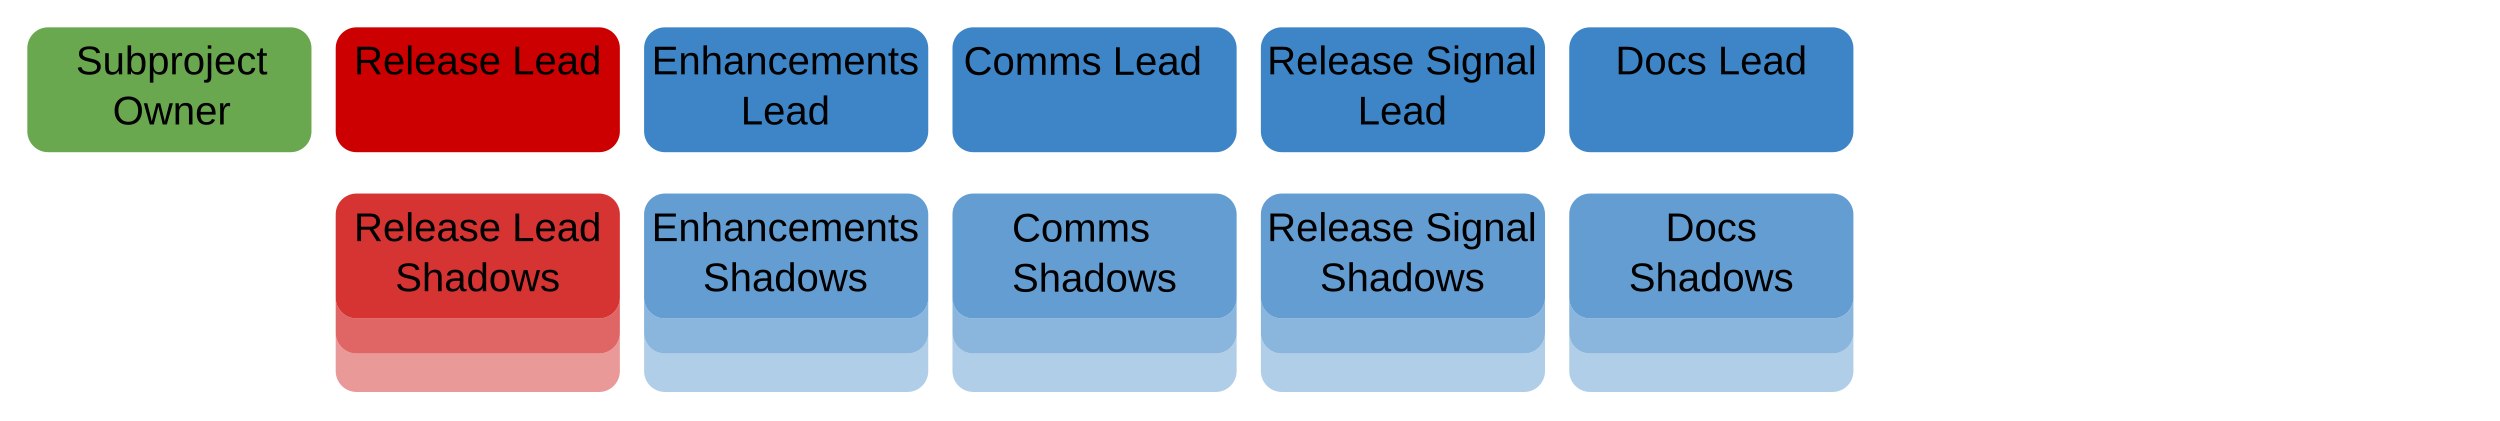
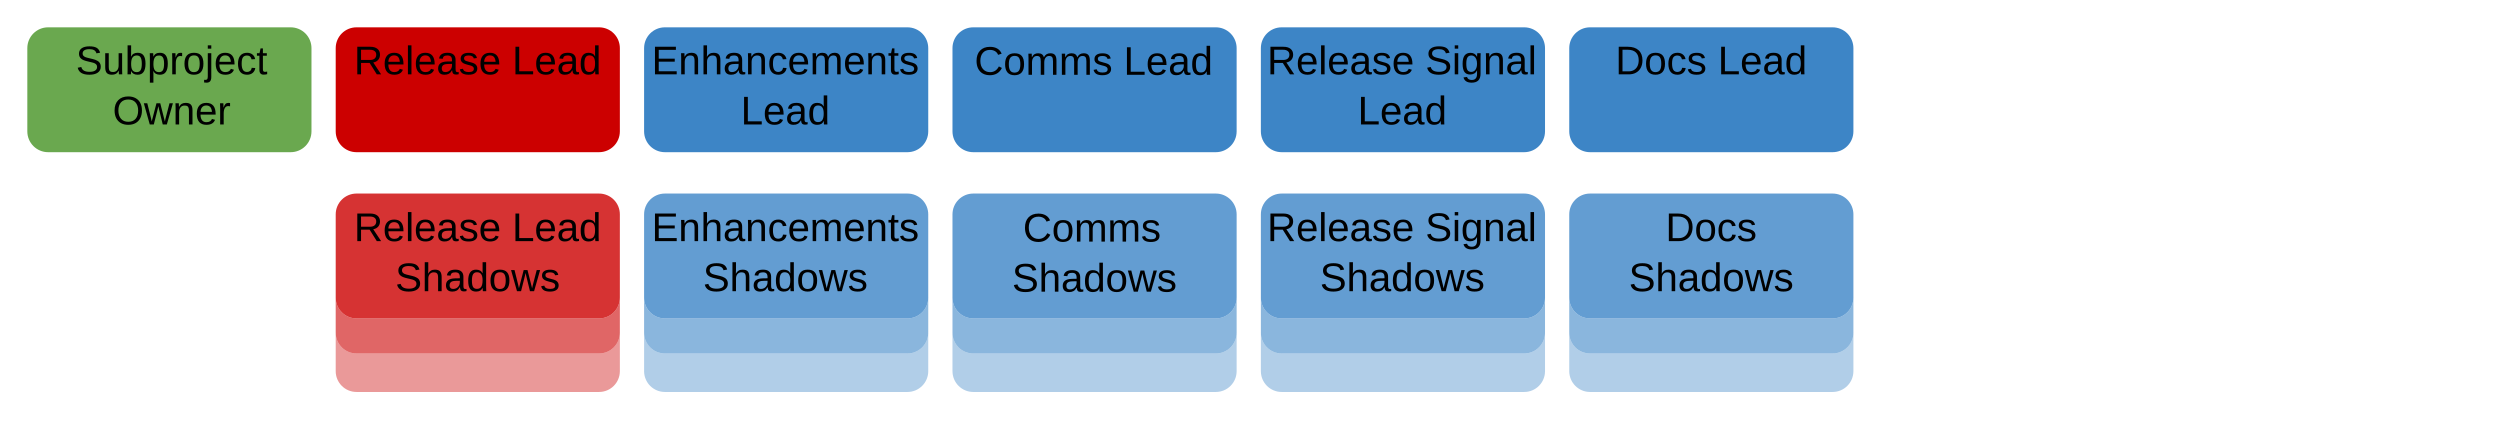
<svg xmlns="http://www.w3.org/2000/svg" width="100%" height="100%" viewBox="0 0 915 154" version="1.1" style="fill-rule:evenodd;clip-rule:evenodd;stroke-linejoin:round;stroke-miterlimit:2;">
  <g id="layer3" transform="matrix(1,0,0,1,-28.4387,-187.296)">
    <g id="Shadows">
      <g id="shadowN" transform="matrix(1,0,0,1,28.4387,187.296)">
        <path d="M122.868,108.924C122.868,113.13 126.278,116.541 130.485,116.541L219.251,116.541C223.458,116.541 226.868,113.13 226.868,108.924L226.868,121.75C226.868,125.957 223.458,129.367 219.251,129.367L130.485,129.367C126.278,129.367 122.868,125.957 122.868,121.75L122.868,108.924Z" style="fill:rgb(204,0,0);fill-opacity:0.6;" />
      </g>
      <g id="shadow2" transform="matrix(1,0,0,1,28.4387,187.296)">
        <path d="M122.868,121.75C122.868,125.957 126.278,129.367 130.485,129.367L219.251,129.367C223.458,129.367 226.868,125.957 226.868,121.75L226.868,135.845C226.868,140.052 223.458,143.462 219.251,143.462L130.485,143.462C126.278,143.462 122.868,140.052 122.868,135.845L122.868,121.75Z" style="fill:rgb(204,0,0);fill-opacity:0.4;" />
      </g>
      <path id="shadow1" d="M151.307,265.753C151.307,261.546 154.717,258.136 158.924,258.136L247.69,258.136C249.71,258.136 251.647,258.939 253.076,260.367C254.504,261.796 255.307,263.733 255.307,265.753L255.307,296.22C255.307,300.427 251.896,303.837 247.69,303.837L158.924,303.837C154.717,303.837 151.307,300.427 151.307,296.22L151.307,265.753Z" style="fill:rgb(204,0,0);fill-opacity:0.8;" />
    </g>
    <g id="Shadows1" transform="matrix(1,0,0,1,112.87,0)">
      <g id="shadowN1" transform="matrix(1,0,0,1,28.4387,187.296)">
        <path d="M122.868,108.924C122.868,113.13 126.278,116.541 130.485,116.541L219.251,116.541C223.458,116.541 226.868,113.13 226.868,108.924L226.868,121.75C226.868,125.957 223.458,129.367 219.251,129.367L130.485,129.367C126.278,129.367 122.868,125.957 122.868,121.75L122.868,108.924Z" style="fill:rgb(61,133,198);fill-opacity:0.6;" />
      </g>
      <g id="shadow21" transform="matrix(1,0,0,1,28.4387,187.296)">
        <path d="M122.868,121.75C122.868,125.957 126.278,129.367 130.485,129.367L219.251,129.367C223.458,129.367 226.868,125.957 226.868,121.75L226.868,135.845C226.868,140.052 223.458,143.462 219.251,143.462L130.485,143.462C126.278,143.462 122.868,140.052 122.868,135.845L122.868,121.75Z" style="fill:rgb(61,133,198);fill-opacity:0.4;" />
      </g>
      <path id="shadow11" d="M151.307,265.753C151.307,261.546 154.717,258.136 158.924,258.136L247.69,258.136C249.71,258.136 251.647,258.939 253.076,260.367C254.504,261.796 255.307,263.733 255.307,265.753L255.307,296.22C255.307,300.427 251.896,303.837 247.69,303.837L158.924,303.837C154.717,303.837 151.307,300.427 151.307,296.22L151.307,265.753Z" style="fill:rgb(61,133,198);fill-opacity:0.8;" />
    </g>
    <g id="Shadows2" transform="matrix(1,0,0,1,225.74,0)">
      <g id="shadowN2" transform="matrix(1,0,0,1,28.4387,187.296)">
        <path d="M122.868,108.924C122.868,113.13 126.278,116.541 130.485,116.541L219.251,116.541C223.458,116.541 226.868,113.13 226.868,108.924L226.868,121.75C226.868,125.957 223.458,129.367 219.251,129.367L130.485,129.367C126.278,129.367 122.868,125.957 122.868,121.75L122.868,108.924Z" style="fill:rgb(61,133,198);fill-opacity:0.6;" />
      </g>
      <g id="shadow22" transform="matrix(1,0,0,1,28.4387,187.296)">
        <path d="M122.868,121.75C122.868,125.957 126.278,129.367 130.485,129.367L219.251,129.367C223.458,129.367 226.868,125.957 226.868,121.75L226.868,135.845C226.868,140.052 223.458,143.462 219.251,143.462L130.485,143.462C126.278,143.462 122.868,140.052 122.868,135.845L122.868,121.75Z" style="fill:rgb(61,133,198);fill-opacity:0.4;" />
      </g>
      <path id="shadow12" d="M151.307,265.753C151.307,261.546 154.717,258.136 158.924,258.136L247.69,258.136C249.71,258.136 251.647,258.939 253.076,260.367C254.504,261.796 255.307,263.733 255.307,265.753L255.307,296.22C255.307,300.427 251.896,303.837 247.69,303.837L158.924,303.837C154.717,303.837 151.307,300.427 151.307,296.22L151.307,265.753Z" style="fill:rgb(61,133,198);fill-opacity:0.8;" />
    </g>
    <g id="Shadows3" transform="matrix(1,0,0,1,338.609,0)">
      <g id="shadowN3" transform="matrix(1,0,0,1,28.4387,187.296)">
        <path d="M122.868,108.924C122.868,113.13 126.278,116.541 130.485,116.541L219.251,116.541C223.458,116.541 226.868,113.13 226.868,108.924L226.868,121.75C226.868,125.957 223.458,129.367 219.251,129.367L130.485,129.367C126.278,129.367 122.868,125.957 122.868,121.75L122.868,108.924Z" style="fill:rgb(61,133,198);fill-opacity:0.6;" />
      </g>
      <g id="shadow23" transform="matrix(1,0,0,1,28.4387,187.296)">
        <path d="M122.868,121.75C122.868,125.957 126.278,129.367 130.485,129.367L219.251,129.367C223.458,129.367 226.868,125.957 226.868,121.75L226.868,135.845C226.868,140.052 223.458,143.462 219.251,143.462L130.485,143.462C126.278,143.462 122.868,140.052 122.868,135.845L122.868,121.75Z" style="fill:rgb(61,133,198);fill-opacity:0.4;" />
      </g>
      <path id="shadow13" d="M151.307,265.753C151.307,261.546 154.717,258.136 158.924,258.136L247.69,258.136C249.71,258.136 251.647,258.939 253.076,260.367C254.504,261.796 255.307,263.733 255.307,265.753L255.307,296.22C255.307,300.427 251.896,303.837 247.69,303.837L158.924,303.837C154.717,303.837 151.307,300.427 151.307,296.22L151.307,265.753Z" style="fill:rgb(61,133,198);fill-opacity:0.8;" />
    </g>
    <g id="Shadows4" transform="matrix(1,0,0,1,451.478,0)">
      <g id="shadowN4" transform="matrix(1,0,0,1,28.4387,187.296)">
        <path d="M122.868,108.924C122.868,113.13 126.278,116.541 130.485,116.541L219.251,116.541C223.458,116.541 226.868,113.13 226.868,108.924L226.868,121.75C226.868,125.957 223.458,129.367 219.251,129.367L130.485,129.367C126.278,129.367 122.868,125.957 122.868,121.75L122.868,108.924Z" style="fill:rgb(61,133,198);fill-opacity:0.6;" />
      </g>
      <g id="shadow24" transform="matrix(1,0,0,1,28.4387,187.296)">
        <path d="M122.868,121.75C122.868,125.957 126.278,129.367 130.485,129.367L219.251,129.367C223.458,129.367 226.868,125.957 226.868,121.75L226.868,135.845C226.868,140.052 223.458,143.462 219.251,143.462L130.485,143.462C126.278,143.462 122.868,140.052 122.868,135.845L122.868,121.75Z" style="fill:rgb(61,133,198);fill-opacity:0.4;" />
      </g>
      <path id="shadow14" d="M151.307,265.753C151.307,261.546 154.717,258.136 158.924,258.136L247.69,258.136C249.71,258.136 251.647,258.939 253.076,260.367C254.504,261.796 255.307,263.733 255.307,265.753L255.307,296.22C255.307,300.427 251.896,303.837 247.69,303.837L158.924,303.837C154.717,303.837 151.307,300.427 151.307,296.22L151.307,265.753Z" style="fill:rgb(61,133,198);fill-opacity:0.8;" />
    </g>
    <path id="path71" d="M264.177,204.913C264.177,200.706 267.587,197.296 271.794,197.296L360.56,197.296C362.58,197.296 364.518,198.099 365.946,199.527C367.374,200.956 368.177,202.893 368.177,204.913L368.177,235.38C368.177,239.587 364.767,242.997 360.56,242.997L271.794,242.997C267.587,242.997 264.177,239.587 264.177,235.38L264.177,204.913Z" style="fill:rgb(61,133,198);" />
    <path id="path79" d="M151.307,204.913C151.307,200.706 154.717,197.296 158.924,197.296L247.69,197.296C249.71,197.296 251.647,198.099 253.076,199.527C254.504,200.956 255.307,202.893 255.307,204.913L255.307,235.38C255.307,239.587 251.896,242.997 247.69,242.997L158.924,242.997C154.717,242.997 151.307,239.587 151.307,235.38L151.307,204.913Z" style="fill:rgb(204,0,0);" />
    <g id="path93" transform="matrix(1,0,0,1,-5e-06,0)">
      <path d="M377.047,204.913C377.047,200.706 380.457,197.296 384.664,197.296L473.43,197.296C475.45,197.296 477.387,198.099 478.816,199.527C480.244,200.956 481.047,202.893 481.047,204.913L481.047,235.38C481.047,239.587 477.636,242.997 473.43,242.997L384.664,242.997C380.457,242.997 377.047,239.587 377.047,235.38L377.047,204.913Z" style="fill:rgb(61,133,198);" />
    </g>
    <g id="path99" transform="matrix(1,0,0,1,5e-06,0)">
      <path d="M489.916,204.913C489.916,200.706 493.326,197.296 497.533,197.296L586.299,197.296C588.319,197.296 590.256,198.099 591.685,199.527C593.113,200.956 593.916,202.893 593.916,204.913L593.916,235.38C593.916,239.587 590.505,242.997 586.299,242.997L497.533,242.997C493.326,242.997 489.916,239.587 489.916,235.38L489.916,204.913Z" style="fill:rgb(61,133,198);" />
    </g>
    <path id="path107" d="M602.785,204.913C602.785,200.706 606.195,197.296 610.402,197.296L699.168,197.296C701.188,197.296 703.125,198.099 704.554,199.527C705.982,200.956 706.785,202.893 706.785,204.913L706.785,235.38C706.785,239.587 703.375,242.997 699.168,242.997L610.402,242.997C606.195,242.997 602.785,239.587 602.785,235.38L602.785,204.913Z" style="fill:rgb(61,133,198);" />
    <path id="path173" d="M38.439,204.913C38.439,200.706 41.849,197.296 46.056,197.296L134.822,197.296C136.842,197.296 138.779,198.099 140.208,199.527C141.636,200.956 142.439,202.893 142.439,204.913L142.439,235.38C142.439,239.587 139.028,242.997 134.822,242.997L46.056,242.997C41.849,242.997 38.439,239.587 38.439,235.38L38.439,204.913Z" style="fill:rgb(106,168,79);" />
    <g>
      <g id="text205" transform="matrix(1,0,0,1,4.13823,-6.12879)">
        <g transform="matrix(1,0,0,1,86.0032,220.635)">
          <text x="-33.932px" y="0px" style="font-family: ArialMT, Arial, sans-serif; font-size: 14.667px; white-space: pre;">Subproject</text>
        </g>
        <g transform="matrix(1,0,0,1,86.0032,238.969)">
          <text x="-20.453px" y="0px" style="font-family: ArialMT, Arial, sans-serif; font-size: 14.667px; white-space: pre;">Owner</text>
        </g>
      </g>
      <g transform="matrix(1,0,0,1,203.26,214.506)">
        <g id="text205-2">
          <text x="-45.257px" y="0px" style="font-family: ArialMT, Arial, sans-serif; font-size: 14.667px; white-space: pre;">Release Lead</text>
        </g>
      </g>
      <g id="text205-2-1" transform="matrix(1,0,0,1,88.4678,54.9094)">
        <g transform="matrix(1,0,0,1,114.792,220.635)">
          <text x="-45.257px" y="0px" style="font-family: ArialMT, Arial, sans-serif; font-size: 14.667px; white-space: pre;">Release Lead</text>
        </g>
        <g transform="matrix(1,0,0,1,114.792,238.969)">
          <text x="-30.168px" y="0px" style="font-family: ArialMT, Arial, sans-serif; font-size: 14.667px; white-space: pre;">Shadows</text>
        </g>
      </g>
      <g id="text205-2-5" transform="matrix(1,0,0,1,201.088,-6.12879)">
        <g transform="matrix(1,0,0,1,114.792,220.635)">
          <text x="-48.92px" y="0px" style="font-family: ArialMT, Arial, sans-serif; font-size: 14.667px; white-space: pre;">Enhancements</text>
        </g>
        <g transform="matrix(1,0,0,1,114.792,238.969)">
          <text x="-16.314px" y="0px" style="font-family: ArialMT, Arial, sans-serif; font-size: 14.667px; white-space: pre;">Lead</text>
        </g>
      </g>
      <g id="text205-2-5-4" transform="matrix(1,0,0,1,201.088,54.9094)">
        <g transform="matrix(1,0,0,1,114.792,220.635)">
          <text x="-48.92px" y="0px" style="font-family: ArialMT, Arial, sans-serif; font-size: 14.667px; white-space: pre;">Enhancements</text>
        </g>
        <g transform="matrix(1,0,0,1,114.792,238.969)">
          <text x="-30.168px" y="0px" style="font-family: ArialMT, Arial, sans-serif; font-size: 14.667px; white-space: pre;">Shadows</text>
        </g>
      </g>
      <g transform="matrix(1,0,0,1,381.104,214.685)">
        <g id="text205-2-5-8">
-           <text x="0px" y="0px" style="font-family: ArialMT, Arial, sans-serif; font-size: 14.667px; white-space: pre;">Comms Lead</text>
+           <text x="4px" y="0px" style="font-family: ArialMT, Arial, sans-serif; font-size: 14.667px; white-space: pre;">Comms Lead</text>
        </g>
      </g>
      <g id="text205-2-5-8-3" transform="matrix(1,0,0,1,284.04,55.0885)">
        <g transform="matrix(1,0,0,1,114.792,220.635)">
-           <text x="0px" y="0px" style="font-family: ArialMT, Arial, sans-serif; font-size: 14.667px; white-space: pre;">Comms</text>
+           <text x="4px" y="0px" style="font-family: ArialMT, Arial, sans-serif; font-size: 14.667px; white-space: pre;">Comms</text>
        </g>
        <g transform="matrix(1,0,0,1,114.792,238.969)">
          <text x="0px" y="0px" style="font-family: ArialMT, Arial, sans-serif; font-size: 14.667px; white-space: pre;">Shadows</text>
        </g>
      </g>
      <g id="text205-2-5-8-2" transform="matrix(1,0,0,1,391.921,-6.12879)">
        <g transform="matrix(1,0,0,1,149.762,220.635)">
          <text x="-49.467px" y="0px" style="font-family: ArialMT, Arial, sans-serif; font-size: 14.667px; white-space: pre;">Release Signal</text>
        </g>
        <g transform="matrix(1,0,0,1,149.762,238.969)">
          <text x="-16.314px" y="0px" style="font-family: ArialMT, Arial, sans-serif; font-size: 14.667px; white-space: pre;">Lead</text>
        </g>
      </g>
      <g id="text205-2-5-8-2-3" transform="matrix(1,0,0,1,391.921,54.9094)">
        <g transform="matrix(1,0,0,1,149.762,220.635)">
          <text x="-49.467px" y="0px" style="font-family: ArialMT, Arial, sans-serif; font-size: 14.667px; white-space: pre;">Release Signal</text>
        </g>
        <g transform="matrix(1,0,0,1,149.762,238.969)">
          <text x="-30.168px" y="0px" style="font-family: ArialMT, Arial, sans-serif; font-size: 14.667px; white-space: pre;">Shadows</text>
        </g>
      </g>
      <g transform="matrix(1,0,0,1,654.749,214.506)">
        <g id="text205-2-5-8-2-2">
          <text x="-35.059px" y="0px" style="font-family: ArialMT, Arial, sans-serif; font-size: 14.667px; white-space: pre;">Docs Lead</text>
        </g>
      </g>
      <g id="text205-2-5-8-2-2-5" transform="matrix(1,0,0,1,504.976,54.9094)">
        <g transform="matrix(1,0,0,1,149.762,220.635)">
          <text x="-16.708px" y="0px" style="font-family: ArialMT, Arial, sans-serif; font-size: 14.667px; white-space: pre;">Docs</text>
        </g>
        <g transform="matrix(1,0,0,1,149.762,238.969)">
          <text x="-30.168px" y="0px" style="font-family: ArialMT, Arial, sans-serif; font-size: 14.667px; white-space: pre;">Shadows</text>
        </g>
      </g>
      <g id="text205-2-5-8-2-2-9-9-4" transform="matrix(1,0,0,1,683.127,55.0885)" />
    </g>
  </g>
</svg>
